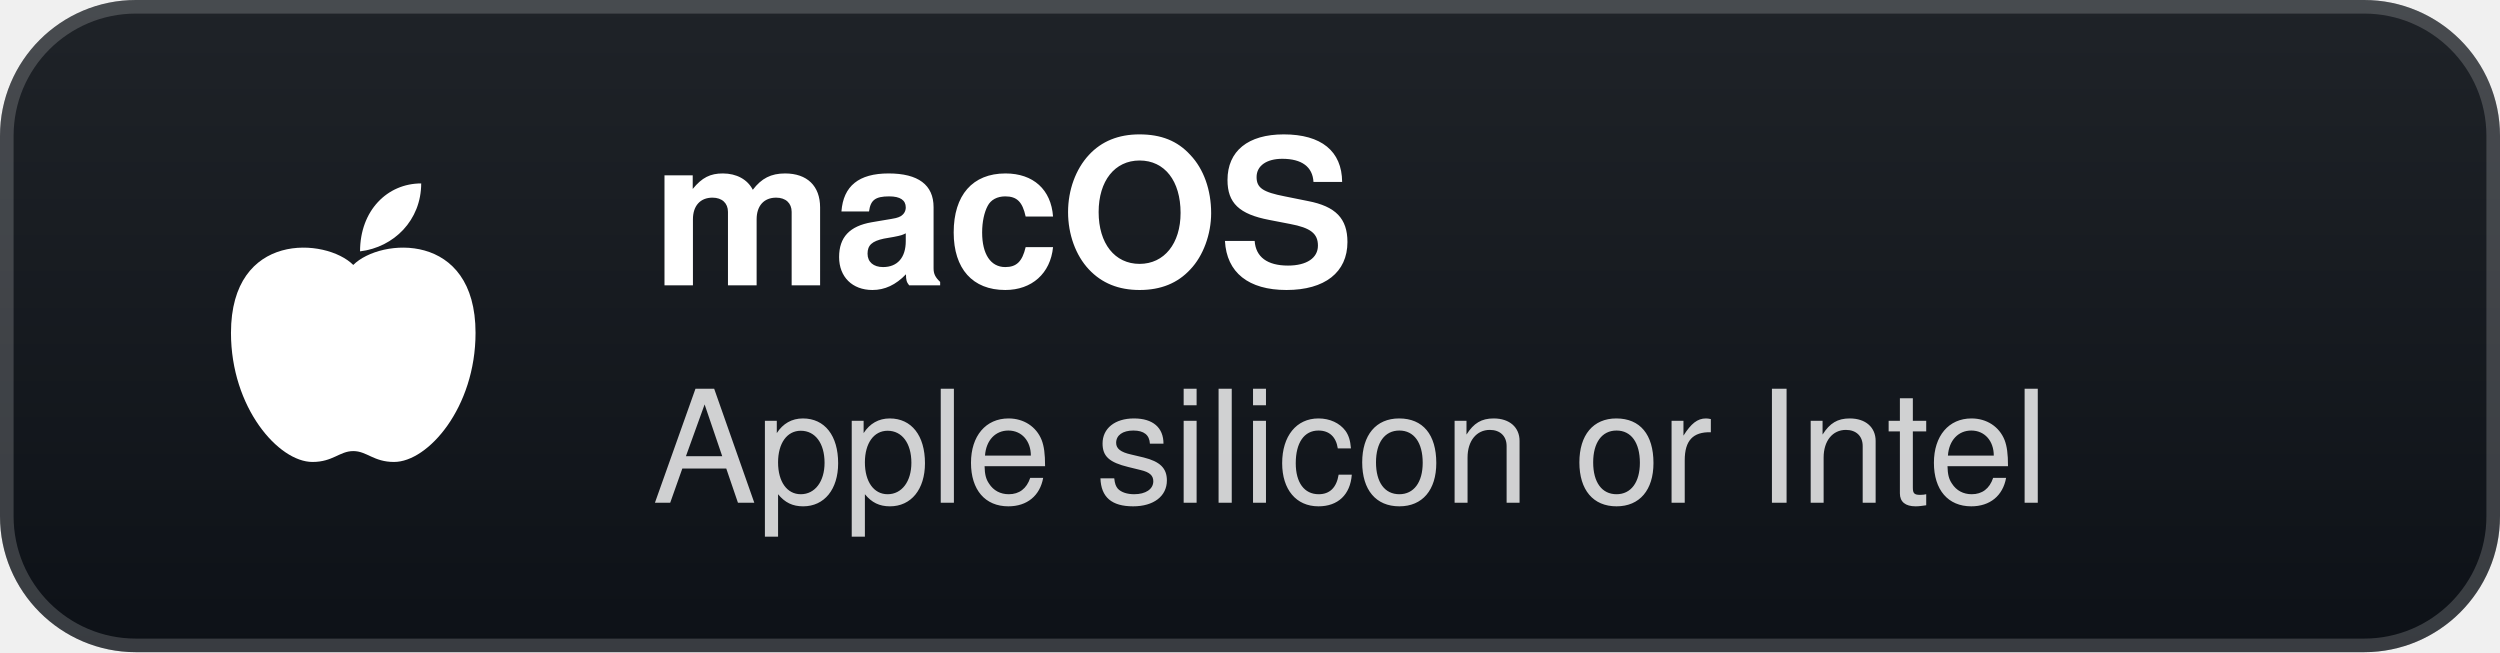
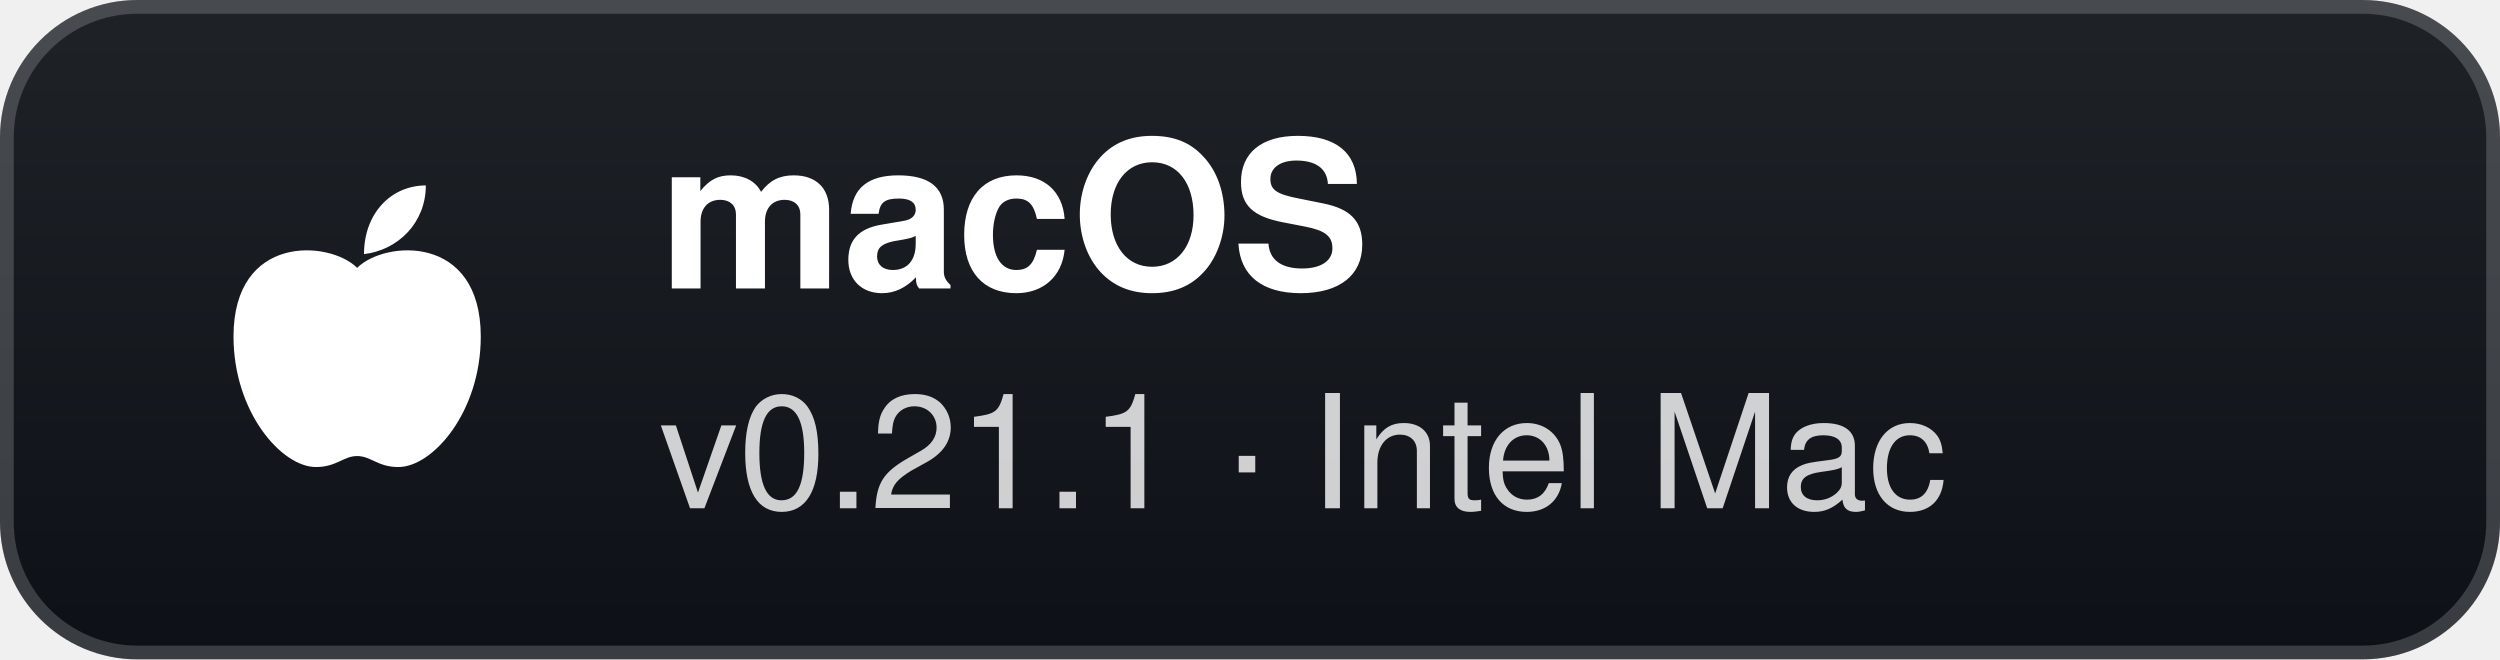
- <svg xmlns="http://www.w3.org/2000/svg" width="184" height="48" viewBox="0 0 184 48" role="img" aria-label="macOS: Apple silicon or Intel">
+ <svg xmlns="http://www.w3.org/2000/svg" width="182" height="48" viewBox="0 0 182 48" role="img" aria-label="macOS: v0.21.1 · Intel Mac">
  <defs>
    <linearGradient id="g" x1="0" y1="0" x2="0" y2="1">
      <stop offset="0" stop-color="#1f2328" />
      <stop offset="1" stop-color="#0d1117" />
    </linearGradient>
  </defs>
-   <rect width="184" height="48" rx="10" fill="url(#g)" />
-   <rect x="0.5" y="0.5" width="183" height="47" rx="9.5" fill="none" stroke="#ffffff" stroke-opacity="0.18" />
+   <rect width="182" height="48" rx="10" fill="url(#g)" />
+   <rect x="0.5" y="0.5" width="181" height="47" rx="9.5" fill="none" stroke="#ffffff" stroke-opacity="0.18" />
  <g transform="translate(26 24)">
    <path d="M0 -4.5 C-2 -6.5 -9 -7 -9 0.5 C-9 6 -5.5 10 -3 10 C-1.5 10 -1 9.2 0 9.2 C1 9.2 1.5 10 3 10 C5.5 10 9 6 9 0.5 C9 -7 2 -6.5 0 -4.5 Z" fill="#fff" />
    <path d="M0.5 -5.5 C0.5 -8.5 2.5 -10.5 5 -10.5 C5 -7.8 3 -5.8 0.5 -5.5 Z" fill="#fff" />
  </g>
  <text x="48" y="21" fill="#ffffff" font-family="'Segoe UI',-apple-system,BlinkMacSystemFont,Helvetica,Arial,sans-serif" font-size="15" font-weight="700">macOS</text>
-   <text x="48" y="37" fill="#ffffff" fill-opacity="0.8" font-family="'Segoe UI',-apple-system,BlinkMacSystemFont,Helvetica,Arial,sans-serif" font-size="11.5">Apple silicon or Intel</text>
+   <text x="48" y="37" fill="#ffffff" fill-opacity="0.8" font-family="'Segoe UI',-apple-system,BlinkMacSystemFont,Helvetica,Arial,sans-serif" font-size="11.5">v0.21.1 · Intel Mac</text>
</svg>
